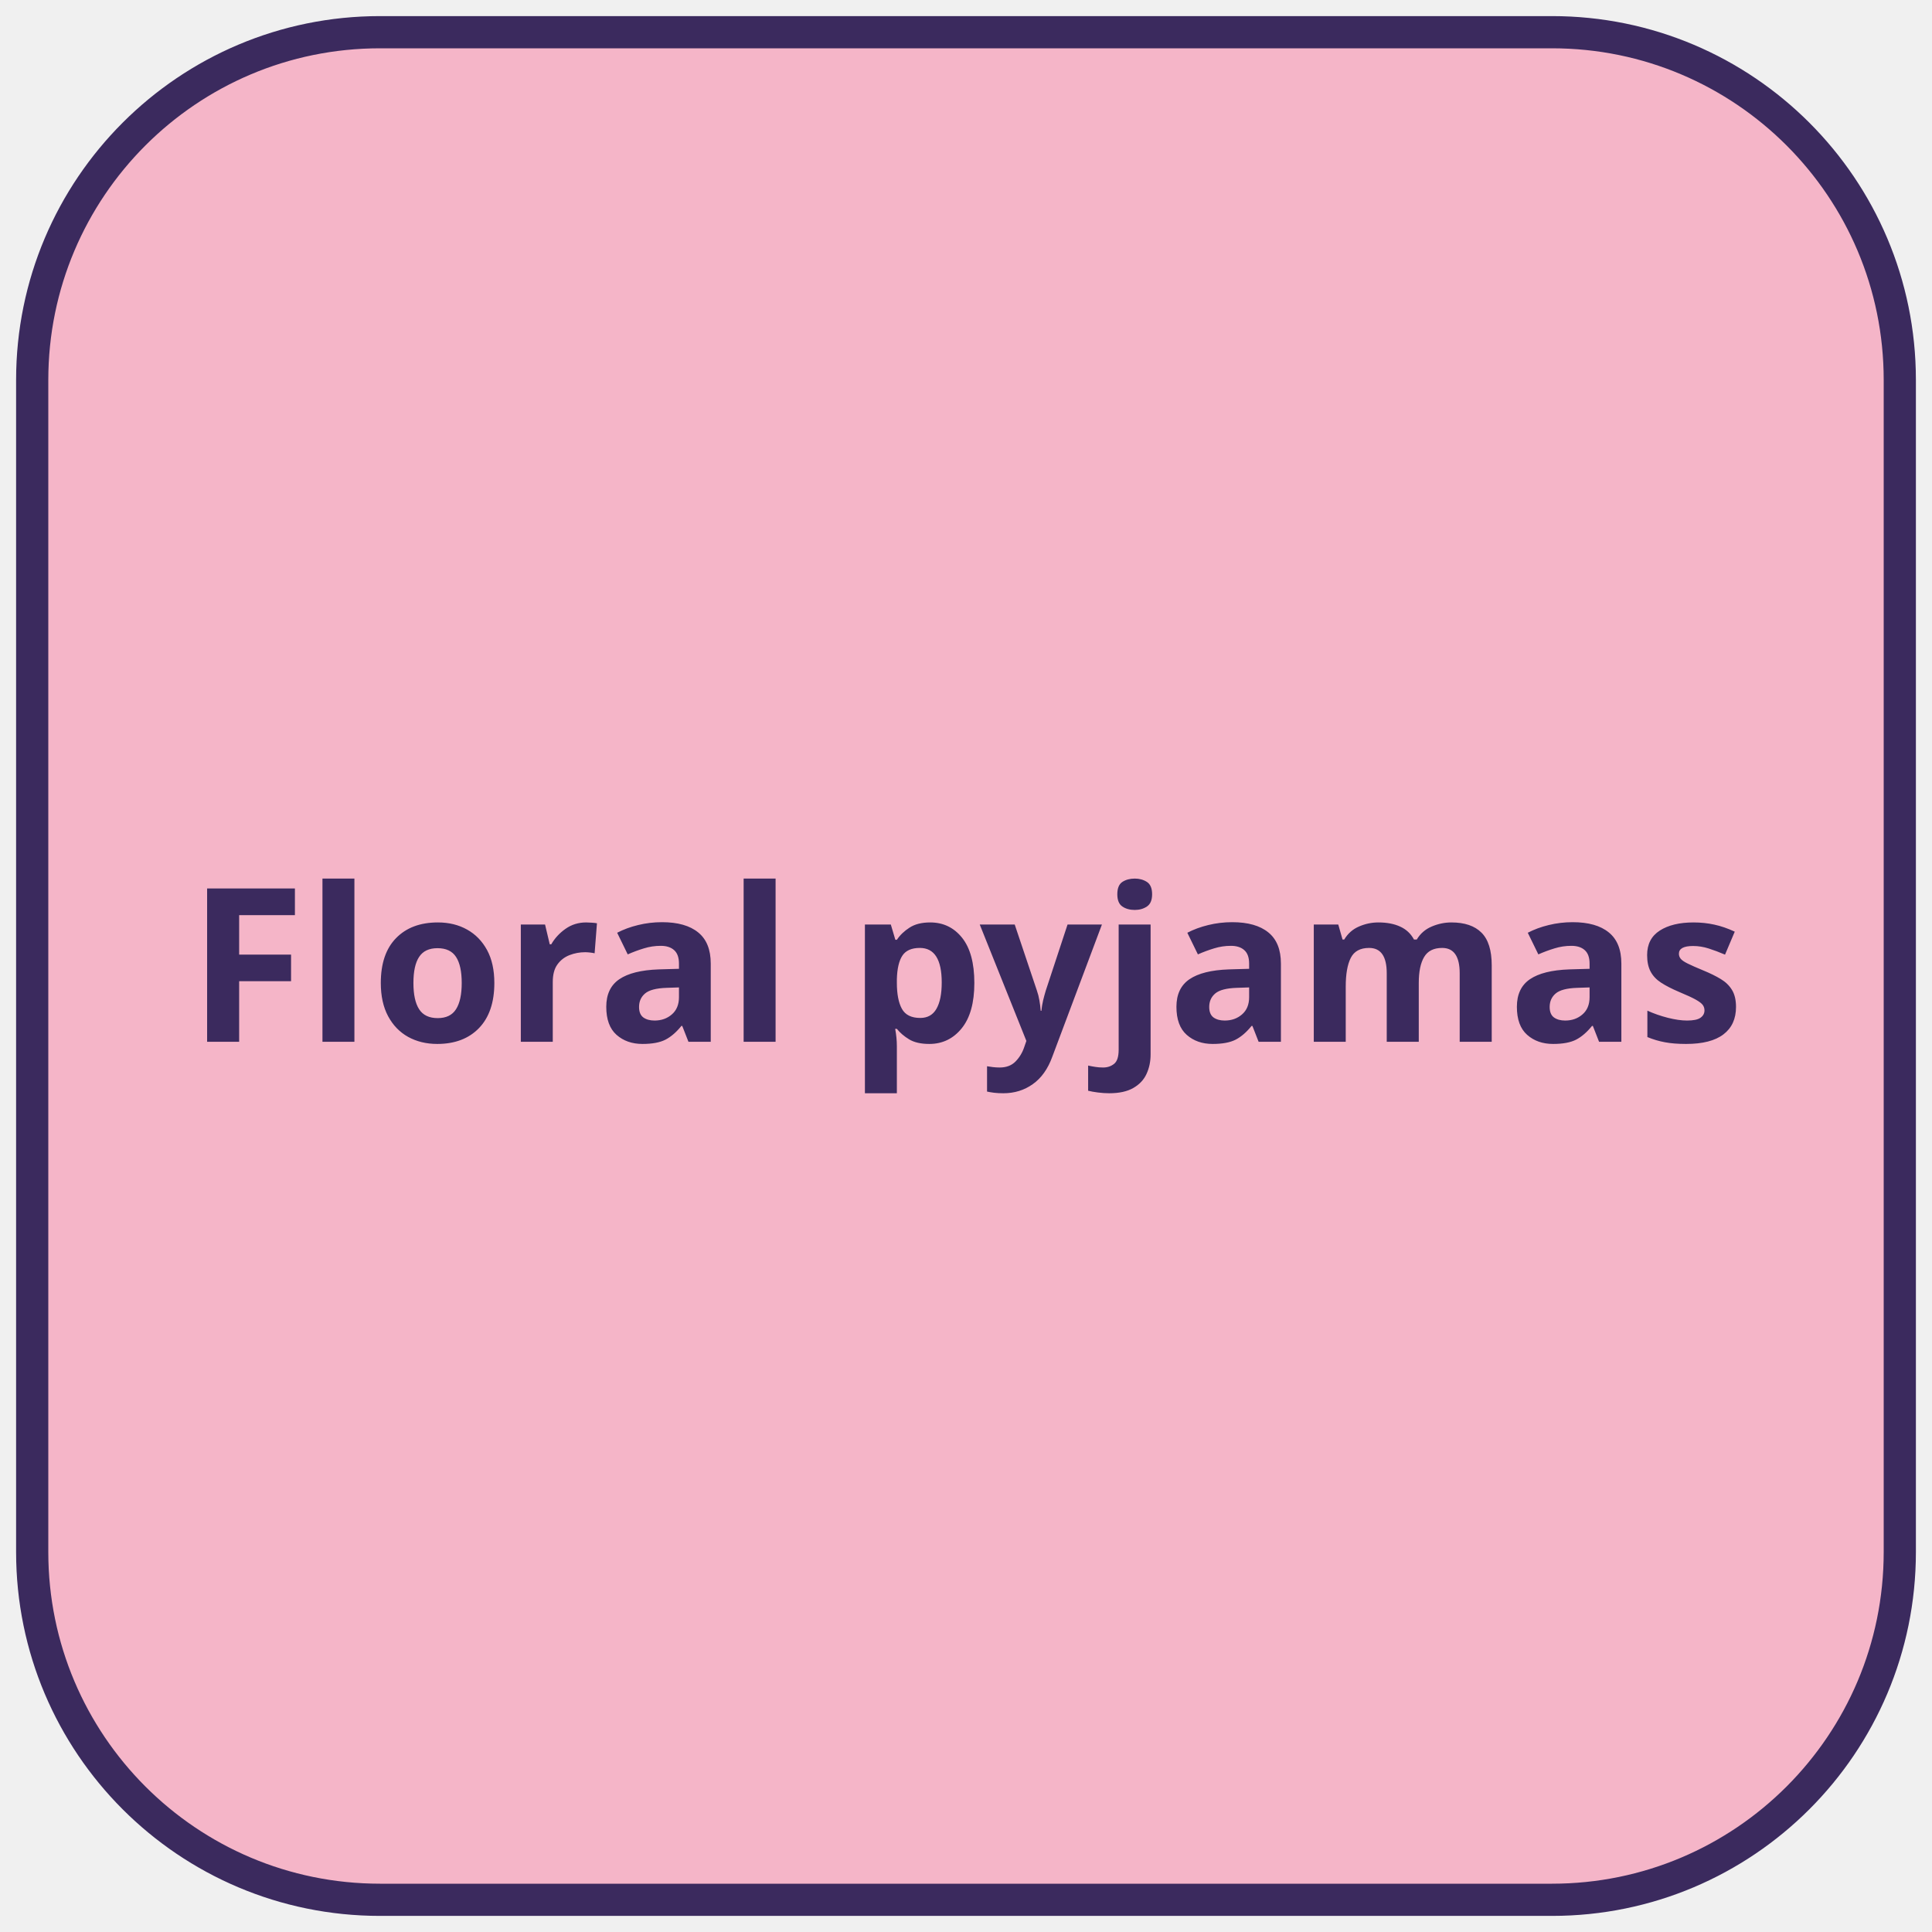
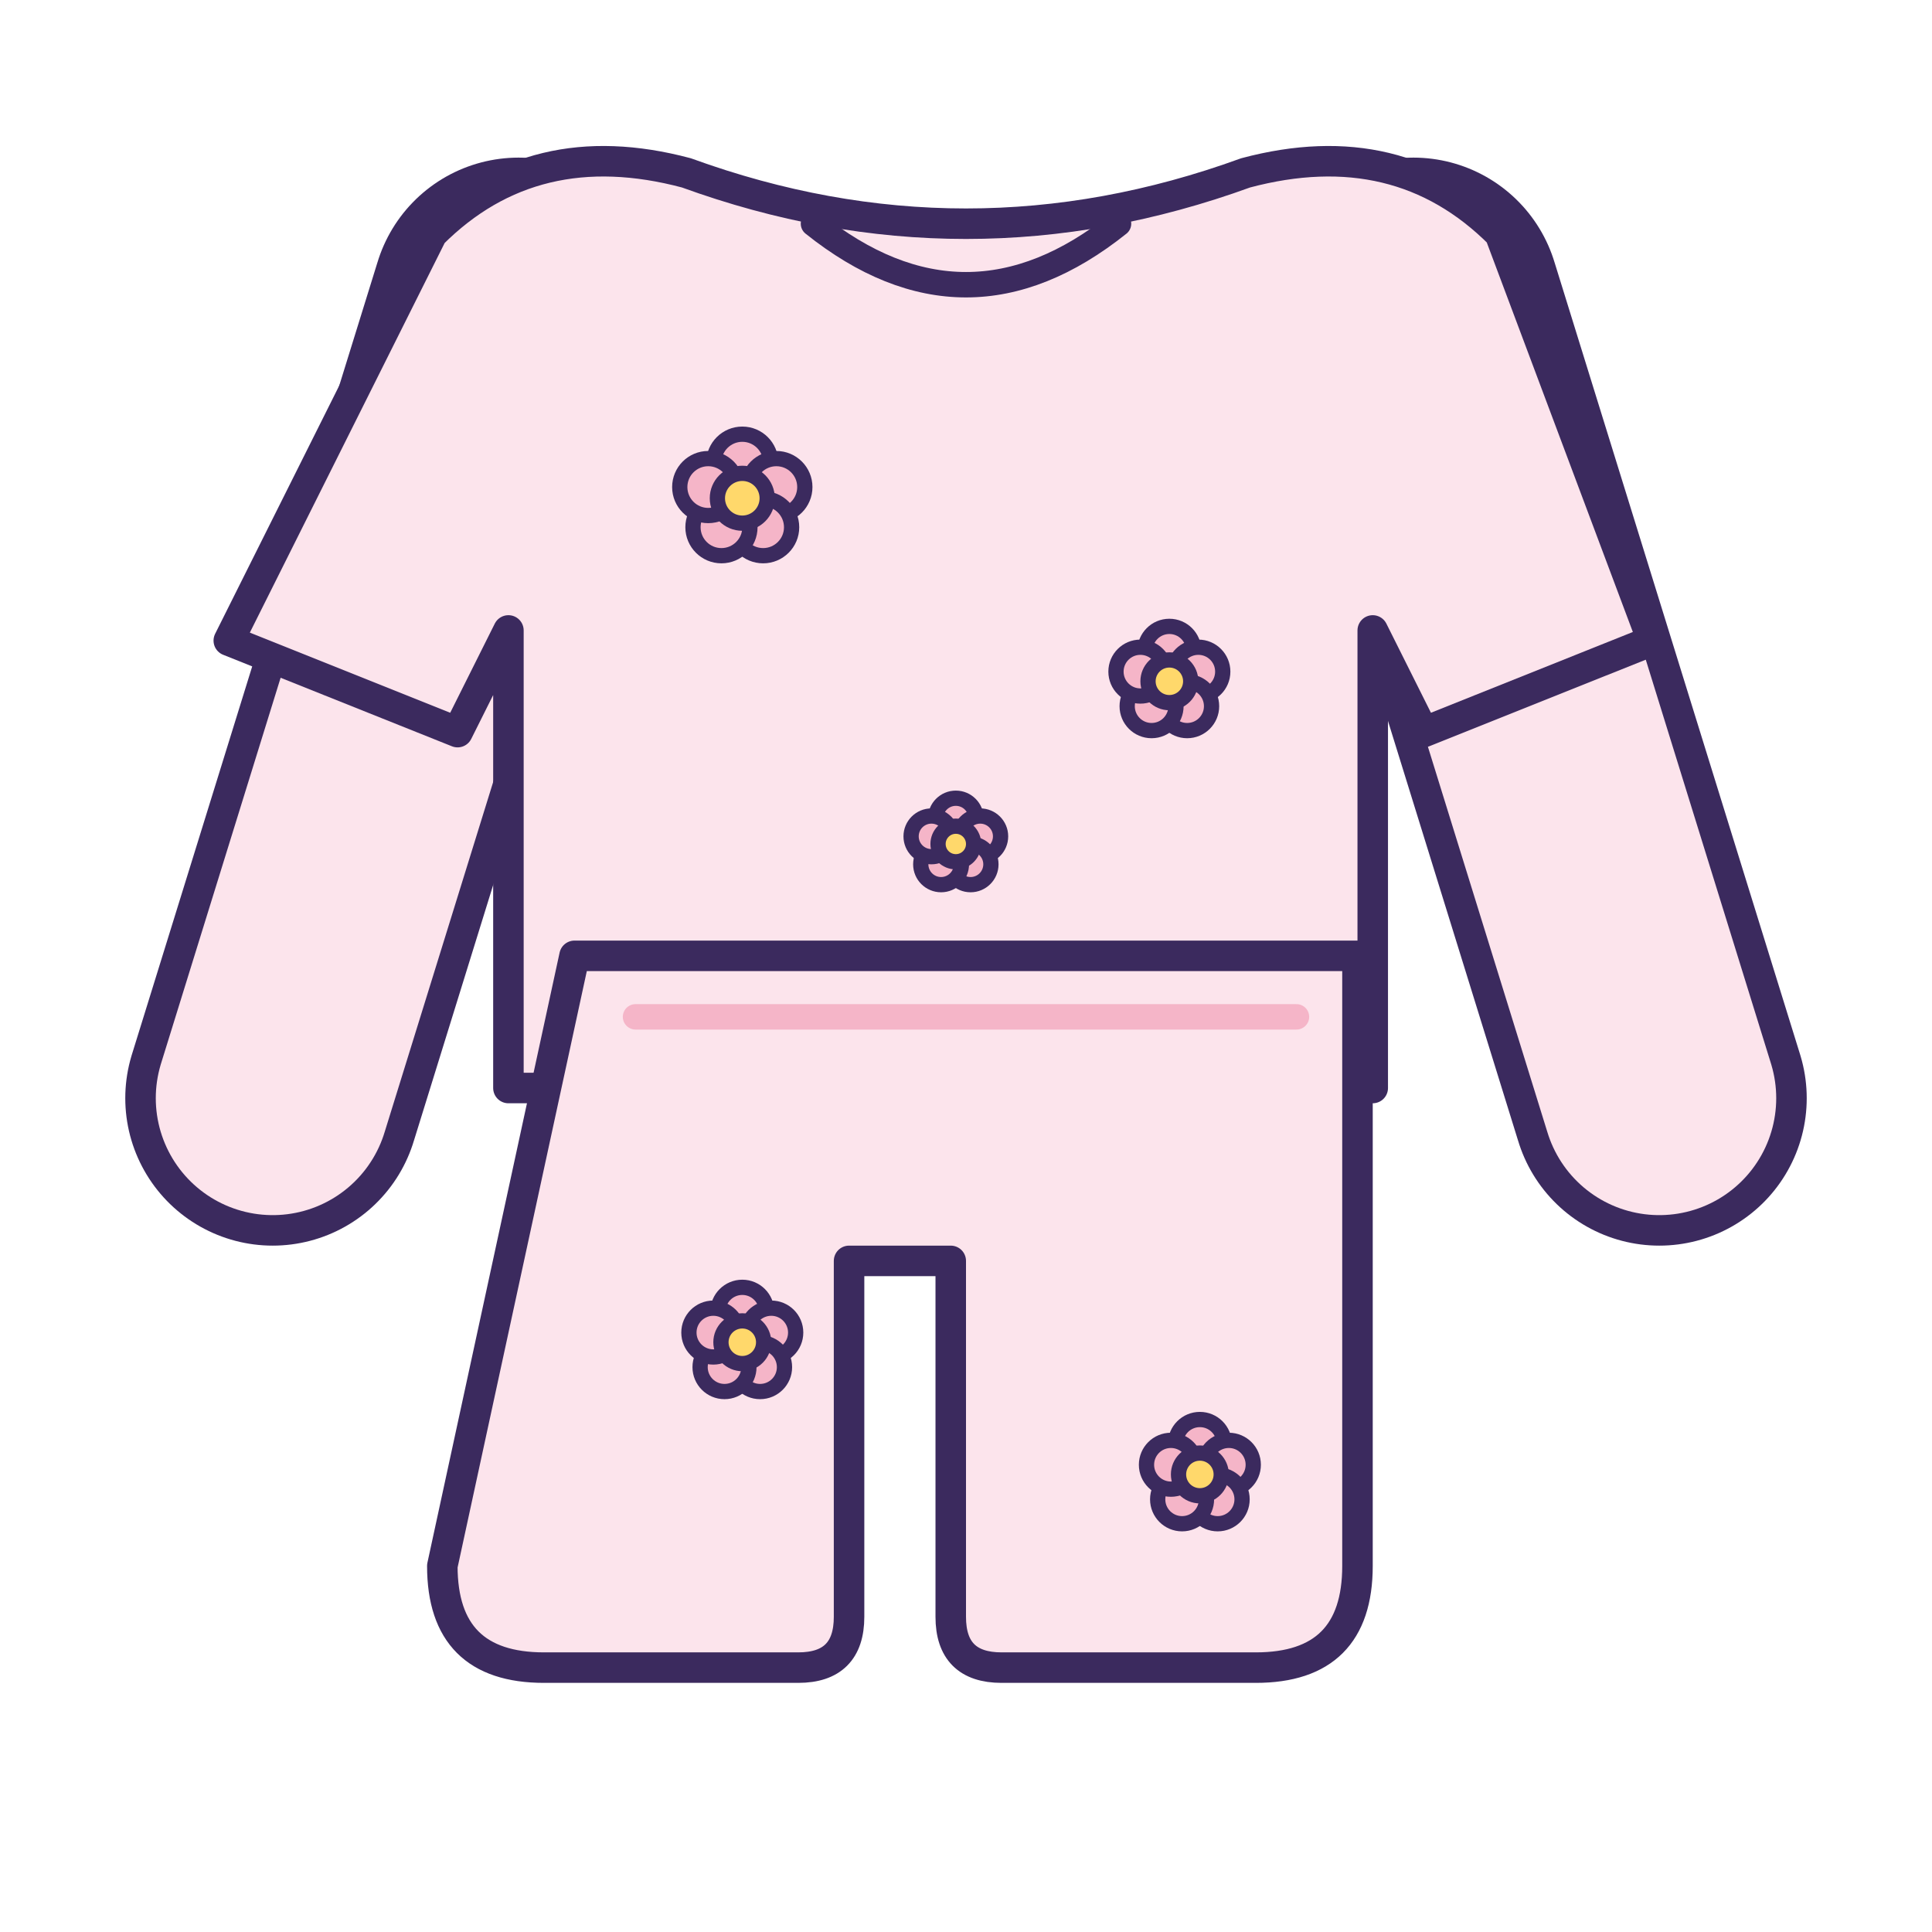
- <svg xmlns="http://www.w3.org/2000/svg" viewBox="0 0 360 360" width="360" height="360" role="img" aria-label="Floral pyjamas (placeholder)">
-   <rect x="6" y="6" width="348" height="348" rx="64.8" fill="#F5B5C8" stroke="#3B2A5E" stroke-width="6" />
-   <text x="180" y="180.0" font-family="system-ui, sans-serif" font-size="40.0" font-weight="700" fill="#3B2A5E" text-anchor="middle" dominant-baseline="middle">Floral pyjamas</text>
+ <svg xmlns="http://www.w3.org/2000/svg" viewBox="110 300 380 380" width="380" height="380" role="img" aria-label="Floral pyjamas">
+   <rect x="110" y="300" width="380" height="380" fill="#FFFFFF" />
+   <line x1="212" y1="360" x2="163.64" y2="516" stroke="#3B2A5E" stroke-width="58" stroke-linecap="round" />
+   <line x1="212" y1="360" x2="163.64" y2="516" stroke="#FCE4EC" stroke-width="46" stroke-linecap="round" />
+   <line x1="388" y1="360" x2="436.36" y2="516" stroke="#3B2A5E" stroke-width="58" stroke-linecap="round" />
+   <line x1="388" y1="360" x2="436.36" y2="516" stroke="#FCE4EC" stroke-width="46" stroke-linecap="round" />
+   <path d="M195 346 q 20 -20 50 -12 q 55 20 110 0 q 30 -8 50 12 l 30 80 l -45 18 l -10 -20 v 90 h -170 v -90 l -10 20 l -45 -18 z" fill="#FCE4EC" stroke="#3B2A5E" stroke-width="6" stroke-linejoin="round" stroke-linecap="round" />
+   <path d="M270 344 q 30 24 60 0" stroke="#3B2A5E" stroke-width="5" stroke-linecap="round" fill="none" />
+   <path d="M223 488 h 154 v 120 q 0 20 -20 20 h -50 q -10 0 -10 -10 v -70 h -20 v 70 q 0 10 -10 10 h -50 q -20 0 -20 -20 z" fill="#FCE4EC" stroke="#3B2A5E" stroke-width="6" stroke-linejoin="round" stroke-linecap="round" />
+   <line x1="235" y1="500" x2="365" y2="500" stroke="#F5B5C8" stroke-width="5" stroke-linecap="round" />
+   <circle cx="256.0" cy="391.0" r="5.6" fill="#F5B5C8" stroke="#3B2A5E" stroke-width="3" />
+   <circle cx="262.7" cy="395.8" r="5.6" fill="#F5B5C8" stroke="#3B2A5E" stroke-width="3" />
+   <circle cx="260.1" cy="403.7" r="5.6" fill="#F5B5C8" stroke="#3B2A5E" stroke-width="3" />
+   <circle cx="251.9" cy="403.7" r="5.6" fill="#F5B5C8" stroke="#3B2A5E" stroke-width="3" />
+   <circle cx="249.3" cy="395.8" r="5.6" fill="#F5B5C8" stroke="#3B2A5E" stroke-width="3" />
+   <circle cx="256" cy="398" r="4.9" fill="#FFD86B" stroke="#3B2A5E" stroke-width="3" />
+   <circle cx="340.0" cy="428.0" r="4.8" fill="#F5B5C8" stroke="#3B2A5E" stroke-width="3" />
+   <circle cx="345.7" cy="432.1" r="4.8" fill="#F5B5C8" stroke="#3B2A5E" stroke-width="3" />
+   <circle cx="343.5" cy="438.9" r="4.8" fill="#F5B5C8" stroke="#3B2A5E" stroke-width="3" />
+   <circle cx="336.5" cy="438.9" r="4.8" fill="#F5B5C8" stroke="#3B2A5E" stroke-width="3" />
+   <circle cx="334.3" cy="432.1" r="4.8" fill="#F5B5C8" stroke="#3B2A5E" stroke-width="3" />
+   <circle cx="340" cy="434" r="4.2" fill="#FFD86B" stroke="#3B2A5E" stroke-width="3" />
+   <circle cx="298.0" cy="461.0" r="4" fill="#F5B5C8" stroke="#3B2A5E" stroke-width="3" />
+   <circle cx="302.8" cy="464.5" r="4" fill="#F5B5C8" stroke="#3B2A5E" stroke-width="3" />
+   <circle cx="300.9" cy="470.0" r="4" fill="#F5B5C8" stroke="#3B2A5E" stroke-width="3" />
+   <circle cx="295.1" cy="470.0" r="4" fill="#F5B5C8" stroke="#3B2A5E" stroke-width="3" />
+   <circle cx="293.2" cy="464.5" r="4" fill="#F5B5C8" stroke="#3B2A5E" stroke-width="3" />
+   <circle cx="298" cy="466" r="3.5" fill="#FFD86B" stroke="#3B2A5E" stroke-width="3" />
+   <circle cx="256.0" cy="558.0" r="4.8" fill="#F5B5C8" stroke="#3B2A5E" stroke-width="3" />
+   <circle cx="261.7" cy="562.1" r="4.8" fill="#F5B5C8" stroke="#3B2A5E" stroke-width="3" />
+   <circle cx="259.5" cy="568.9" r="4.8" fill="#F5B5C8" stroke="#3B2A5E" stroke-width="3" />
+   <circle cx="252.5" cy="568.9" r="4.8" fill="#F5B5C8" stroke="#3B2A5E" stroke-width="3" />
+   <circle cx="250.3" cy="562.1" r="4.8" fill="#F5B5C8" stroke="#3B2A5E" stroke-width="3" />
+   <circle cx="256" cy="564" r="4.2" fill="#FFD86B" stroke="#3B2A5E" stroke-width="3" />
+   <circle cx="346.0" cy="584.0" r="4.8" fill="#F5B5C8" stroke="#3B2A5E" stroke-width="3" />
+   <circle cx="351.7" cy="588.1" r="4.8" fill="#F5B5C8" stroke="#3B2A5E" stroke-width="3" />
+   <circle cx="349.5" cy="594.9" r="4.8" fill="#F5B5C8" stroke="#3B2A5E" stroke-width="3" />
+   <circle cx="342.5" cy="594.9" r="4.8" fill="#F5B5C8" stroke="#3B2A5E" stroke-width="3" />
+   <circle cx="340.3" cy="588.1" r="4.8" fill="#F5B5C8" stroke="#3B2A5E" stroke-width="3" />
+   <circle cx="346" cy="590" r="4.2" fill="#FFD86B" stroke="#3B2A5E" stroke-width="3" />
</svg>
